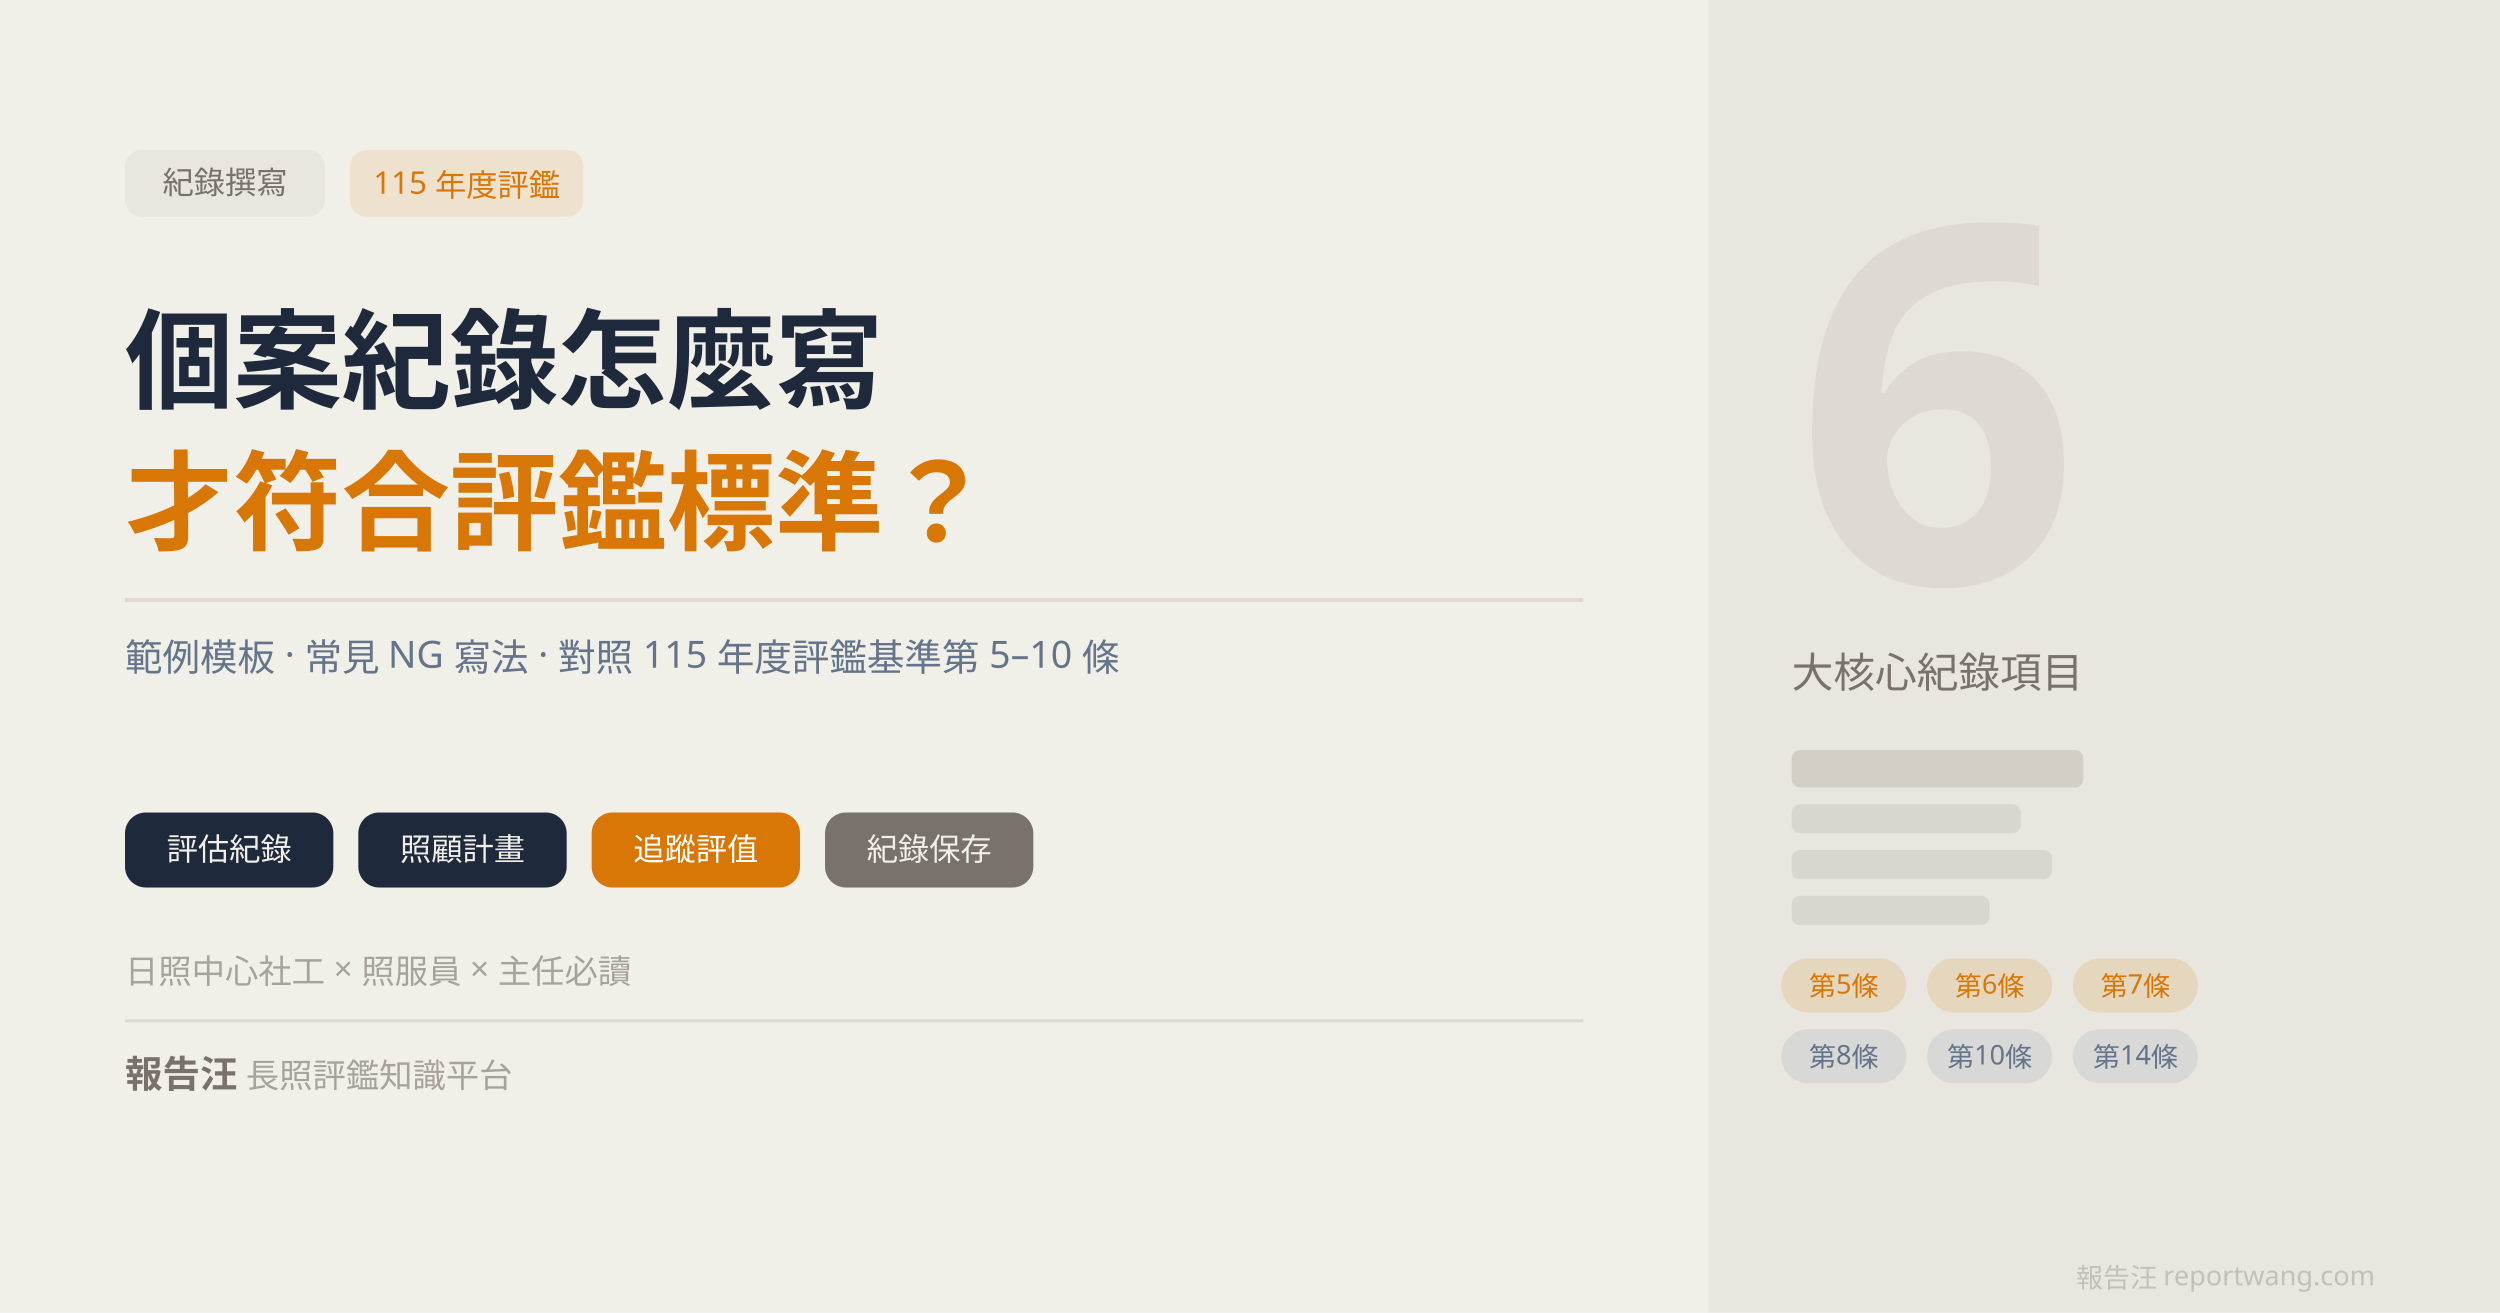
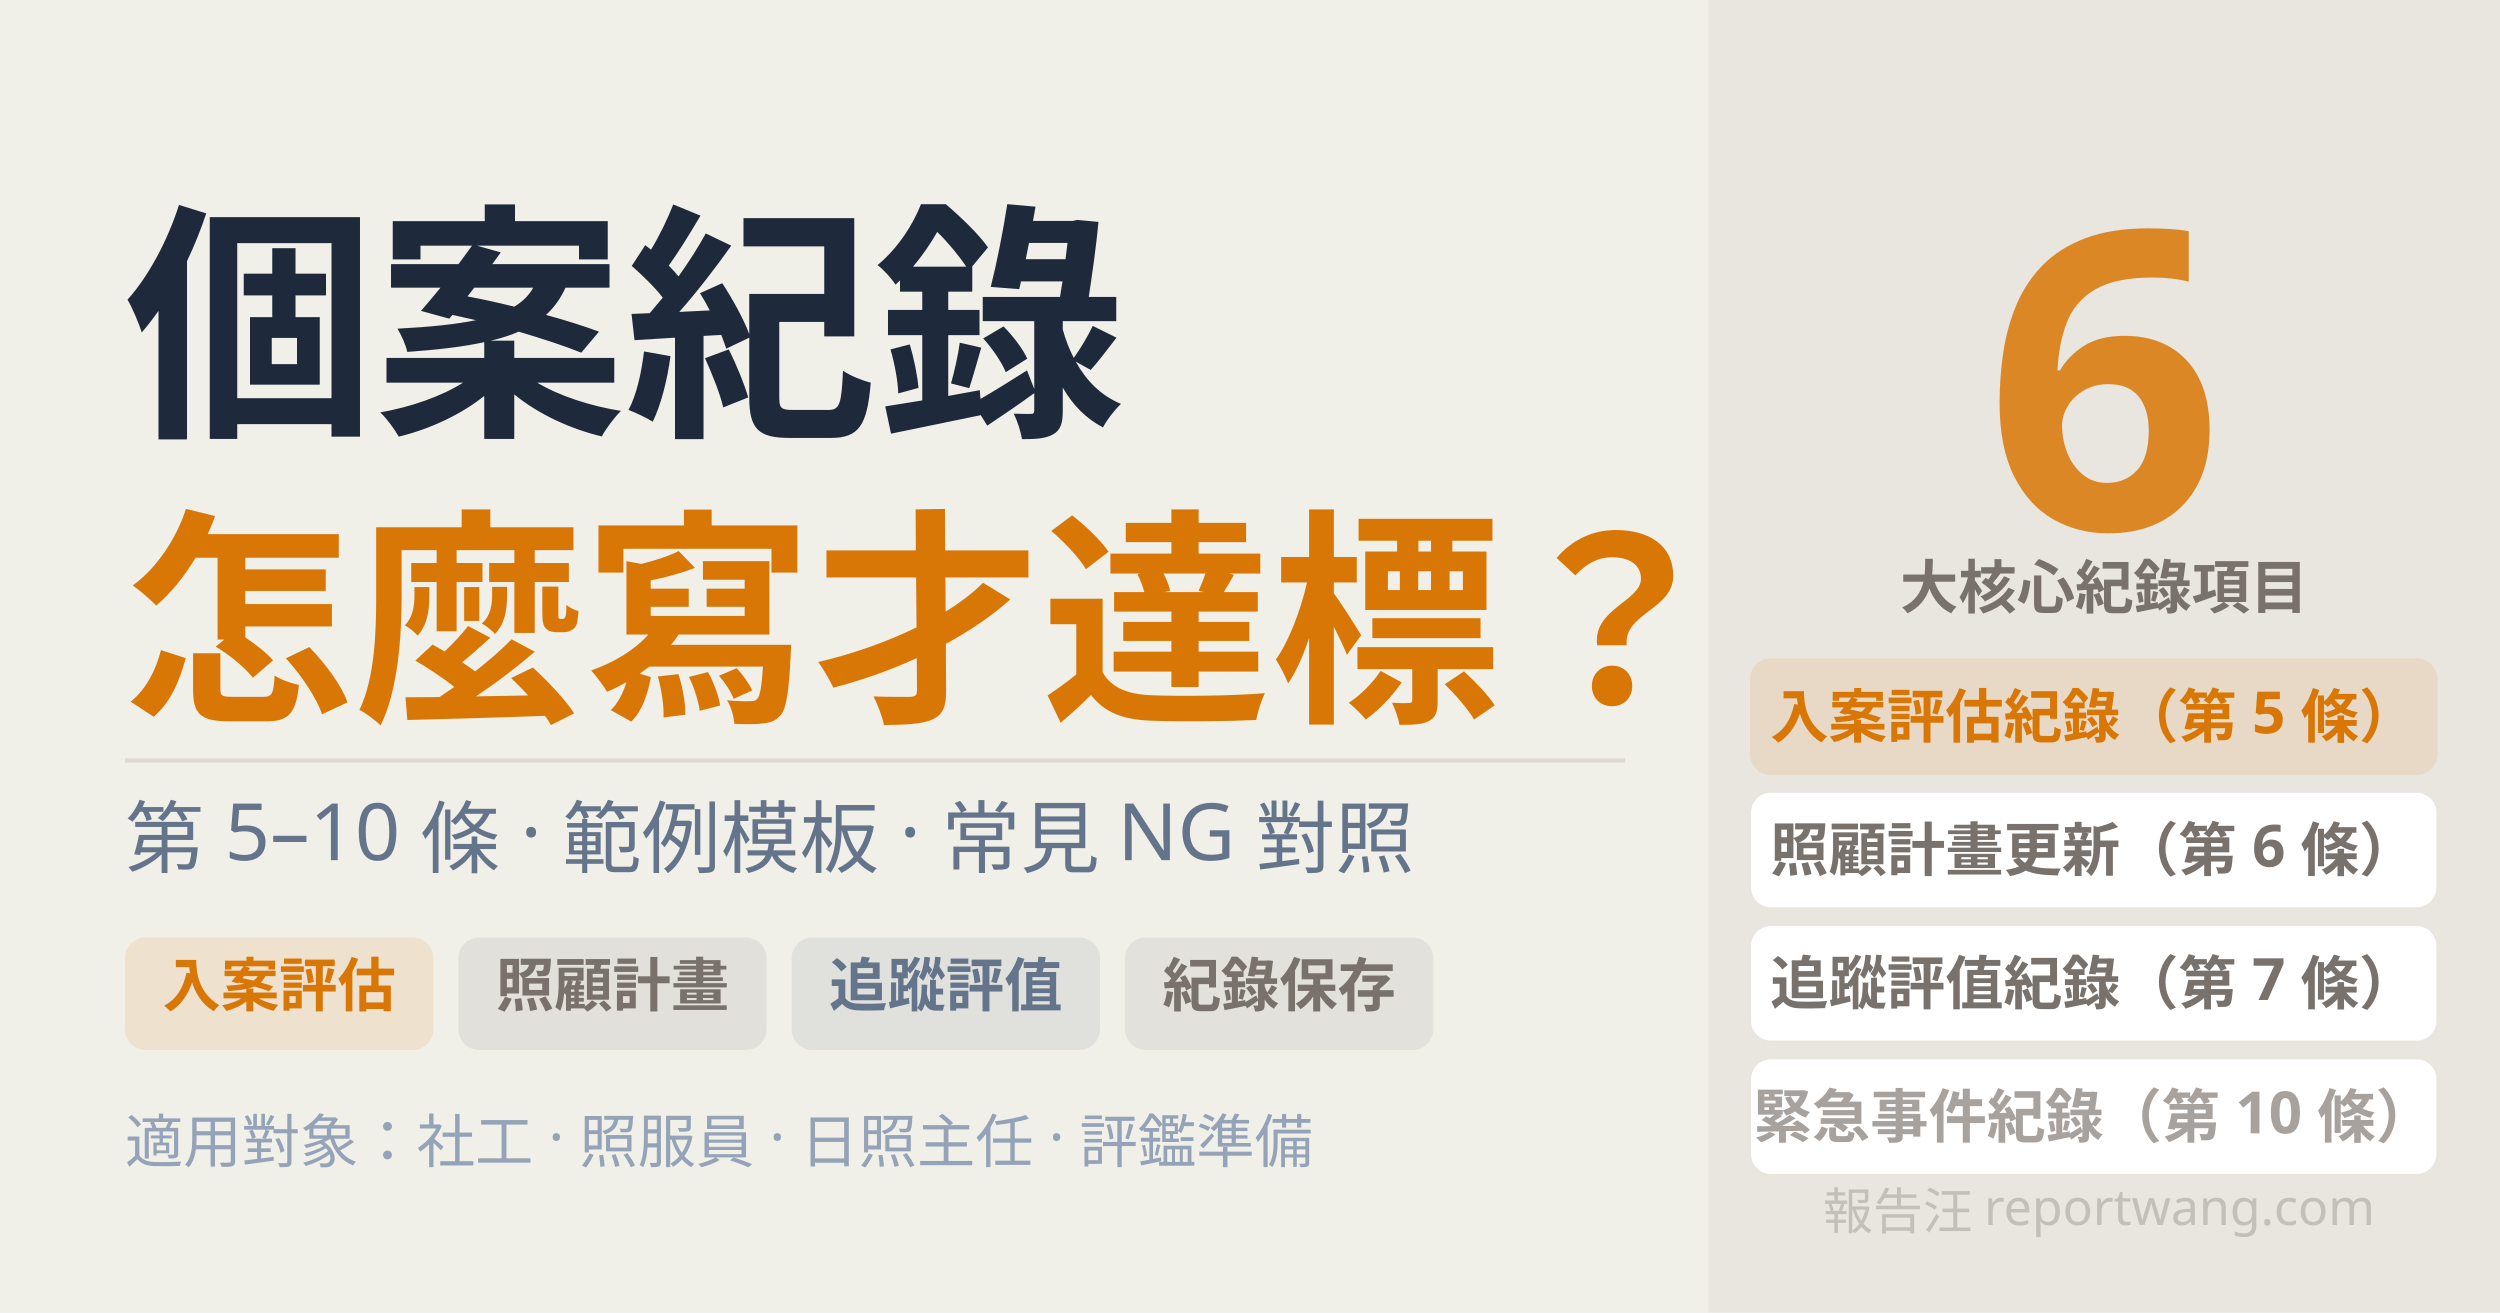
<svg xmlns="http://www.w3.org/2000/svg" width="1200" height="630" viewBox="0 0 1200 630" font-family="'Noto Sans TC', sans-serif">
  <rect width="1200" height="630" fill="#f0efe8" />
  <rect x="820" y="0" width="380" height="630" fill="#e8e6de" />
-   <text x="930" y="280" font-size="240" font-weight="900" fill="#dedad3" text-anchor="middle" font-family="'Noto Sans TC', sans-serif">6</text>
-   <text x="930" y="330" font-size="20" fill="#78716c" text-anchor="middle" font-family="'Noto Sans TC', sans-serif">大核心紀錄項目</text>
-   <rect x="860" y="360" width="140" height="18" rx="4" fill="#c4bfb8" opacity="0.6" />
-   <rect x="860" y="386" width="110" height="14" rx="4" fill="#c4bfb8" opacity="0.4" />
-   <rect x="860" y="408" width="125" height="14" rx="4" fill="#c4bfb8" opacity="0.4" />
-   <rect x="860" y="430" width="95" height="14" rx="4" fill="#c4bfb8" opacity="0.4" />
-   <rect x="855" y="460" width="60" height="26" rx="13" fill="#d97706" opacity="0.15" />
-   <text x="885" y="478" font-size="13" fill="#d97706" text-anchor="middle" font-family="'Noto Sans TC', sans-serif">第5條</text>
-   <rect x="925" y="460" width="60" height="26" rx="13" fill="#d97706" opacity="0.15" />
-   <text x="955" y="478" font-size="13" fill="#d97706" text-anchor="middle" font-family="'Noto Sans TC', sans-serif">第6條</text>
-   <rect x="995" y="460" width="60" height="26" rx="13" fill="#d97706" opacity="0.15" />
-   <text x="1025" y="478" font-size="13" fill="#d97706" text-anchor="middle" font-family="'Noto Sans TC', sans-serif">第7條</text>
-   <rect x="855" y="494" width="60" height="26" rx="13" fill="#94a3b8" opacity="0.2" />
-   <text x="885" y="512" font-size="13" fill="#64748b" text-anchor="middle" font-family="'Noto Sans TC', sans-serif">第8條</text>
-   <rect x="925" y="494" width="60" height="26" rx="13" fill="#94a3b8" opacity="0.2" />
-   <text x="955" y="512" font-size="13" fill="#64748b" text-anchor="middle" font-family="'Noto Sans TC', sans-serif">第10條</text>
-   <rect x="995" y="494" width="60" height="26" rx="13" fill="#94a3b8" opacity="0.2" />
-   <text x="1025" y="512" font-size="13" fill="#64748b" text-anchor="middle" font-family="'Noto Sans TC', sans-serif">第14條</text>
-   <rect x="60" y="72" width="96" height="32" rx="8" fill="#e8e6de" />
-   <text x="108" y="93" font-size="15" fill="#78716c" text-anchor="middle" font-family="'Noto Sans TC', sans-serif">紀錄撰寫</text>
-   <rect x="168" y="72" width="112" height="32" rx="8" fill="#d97706" opacity="0.12" />
-   <text x="224" y="93" font-size="15" fill="#d97706" text-anchor="middle" font-family="'Noto Sans TC', sans-serif">115 年度評鑑</text>
-   <text x="60" y="192" font-size="52" font-weight="700" fill="#1e293b" font-family="'Noto Sans TC', sans-serif">個案紀錄怎麼寫</text>
-   <text x="60" y="260" font-size="52" font-weight="700" fill="#d97706" font-family="'Noto Sans TC', sans-serif">才符合評鑑標準？</text>
-   <line x1="60" y1="288" x2="760" y2="288" stroke="#dedad3" stroke-width="2" />
-   <text x="60" y="322" font-size="18" fill="#64748b" font-family="'Noto Sans TC', sans-serif">範例模板 · 常見 NG 寫法 · 對照 115 年度評鑑基準第 5–10 條</text>
-   <rect x="60" y="390" width="100" height="36" rx="10" fill="#1e293b" />
-   <text x="110" y="413" font-size="15" fill="#f0efe8" text-anchor="middle" font-family="'Noto Sans TC', sans-serif">評估紀錄</text>
-   <rect x="172" y="390" width="100" height="36" rx="10" fill="#1e293b" />
-   <text x="222" y="413" font-size="15" fill="#f0efe8" text-anchor="middle" font-family="'Noto Sans TC', sans-serif">照顧計畫</text>
-   <rect x="284" y="390" width="100" height="36" rx="10" fill="#d97706" />
-   <text x="334" y="413" font-size="15" fill="#fff" text-anchor="middle" font-family="'Noto Sans TC', sans-serif">追蹤評值</text>
-   <rect x="396" y="390" width="100" height="36" rx="10" fill="#78716c" />
-   <text x="446" y="413" font-size="15" fill="#f0efe8" text-anchor="middle" font-family="'Noto Sans TC', sans-serif">紀錄保存</text>
-   <text x="60" y="472" font-size="16" fill="#a8a29e" font-family="'Noto Sans TC', sans-serif">日照中心社工 × 照服員 × 主任必讀</text>
-   <line x1="60" y1="490" x2="760" y2="490" stroke="#dedad3" stroke-width="1.5" />
-   <text x="60" y="522" font-size="18" font-weight="700" fill="#78716c" font-family="'Noto Sans TC', sans-serif">報告汪</text>
-   <text x="118" y="522" font-size="16" fill="#a8a29e" font-family="'Noto Sans TC', sans-serif">長照評鑑知識平台</text>
-   <text x="1140" y="618" font-size="13" fill="#c4bfb8" text-anchor="end" font-family="'Noto Sans TC', sans-serif">報告汪 reportwang.com</text>
+   <text x="1010" y="254" font-size="200" font-weight="900" fill="#d97706" text-anchor="middle" opacity="0.85">6</text>
+   <text x="1010" y="292" font-size="28" fill="#78716c" text-anchor="middle" font-weight="600">大核心紀錄項目</text>
+   <rect x="840" y="316" width="330" height="56" rx="10" fill="#d97706" opacity="0.12" />
+   <text x="1005" y="354" font-size="28" fill="#d97706" text-anchor="middle" font-weight="700">入案評估紀錄（第 5 條）</text>
+   <rect x="840" y="380" width="330" height="56" rx="10" fill="white" stroke="#e8e5de" stroke-width="1" />
+   <text x="1005" y="418" font-size="28" fill="#78716c" text-anchor="middle" font-weight="600">照顧計畫更新（第 6 條）</text>
+   <rect x="840" y="444" width="330" height="56" rx="10" fill="white" stroke="#e8e5de" stroke-width="1" />
+   <text x="1005" y="482" font-size="28" fill="#78716c" text-anchor="middle" font-weight="600">追蹤評值紀錄（第 7 條）</text>
+   <rect x="840" y="508" width="330" height="56" rx="10" fill="white" stroke="#e8e5de" stroke-width="1" />
+   <text x="1005" y="546" font-size="28" fill="#a8a29e" text-anchor="middle" font-weight="600">緊急事件紀錄（第 10 條）</text>
+   <text x="60" y="200" font-size="120" font-weight="900" fill="#1e293b">個案紀錄</text>
+   <text x="60" y="338" font-size="110" font-weight="900" fill="#d97706">怎麼寫才達標？</text>
+   <line x1="60" y1="365" x2="780" y2="365" stroke="#dedad3" stroke-width="2" />
+   <text x="60" y="416" font-size="38" fill="#64748b" font-weight="400">第 5–10 條 · 範例模板 · 常見 NG 對照</text>
+   <rect x="60" y="450" width="148" height="54" rx="10" fill="#d97706" opacity="0.12" />
+   <text x="134" y="483" font-size="28" fill="#d97706" text-anchor="middle" font-weight="600">入案評估</text>
+   <rect x="220" y="450" width="148" height="54" rx="10" fill="#78716c" opacity="0.12" />
+   <text x="294" y="483" font-size="28" fill="#78716c" text-anchor="middle" font-weight="600">照顧計畫</text>
+   <rect x="380" y="450" width="148" height="54" rx="10" fill="#64748b" opacity="0.12" />
+   <text x="454" y="483" font-size="28" fill="#64748b" text-anchor="middle" font-weight="600">追蹤評值</text>
+   <rect x="540" y="450" width="148" height="54" rx="10" fill="#a8a29e" opacity="0.18" />
+   <text x="614" y="483" font-size="28" fill="#78716c" text-anchor="middle" font-weight="600">紀錄保存</text>
+   <text x="60" y="558" font-size="28" fill="#94a3b8">適用對象：社工 · 照服員 · 日照主任 · 評鑑準備</text>
+   <text x="1140" y="590" font-size="24" fill="#c4bfb8" text-anchor="end" font-weight="400">報告汪 reportwang.com</text>
</svg>
